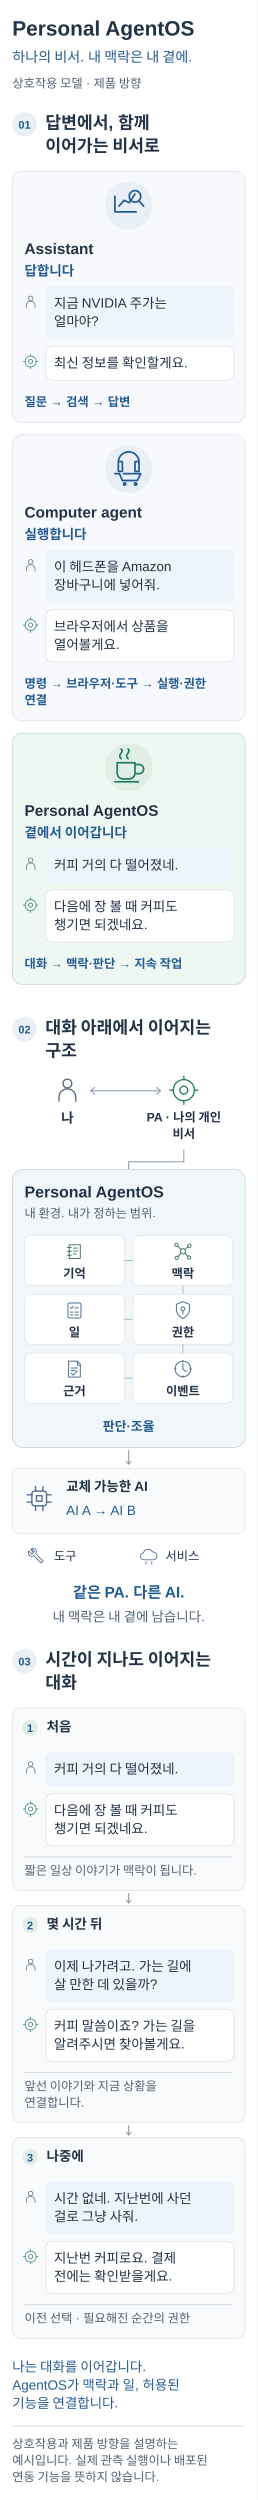
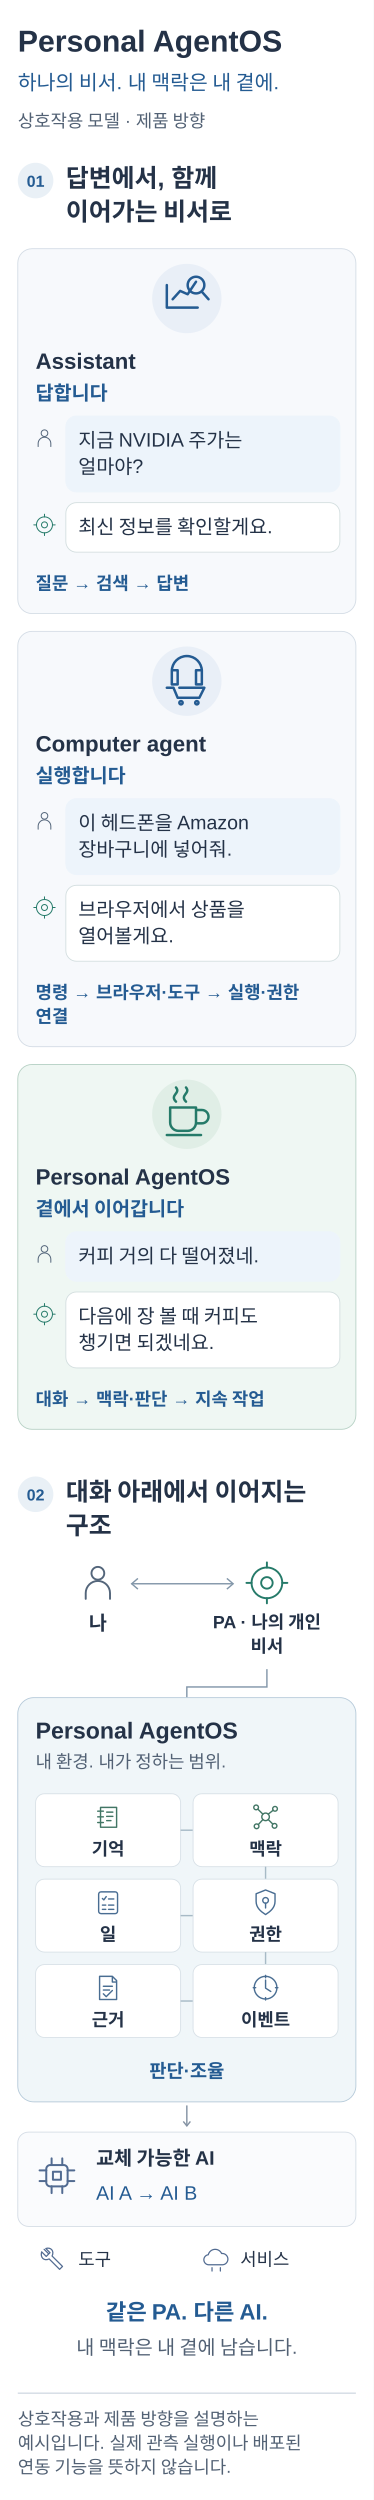
- <svg xmlns="http://www.w3.org/2000/svg" width="420" height="4080" viewBox="0 0 420 4080" role="img" aria-labelledby="title desc">
+ <svg xmlns="http://www.w3.org/2000/svg" width="420" height="2810" viewBox="0 0 420 2810" role="img" aria-labelledby="title desc">
  <style>text{font-family:Arial,"Noto Sans",sans-serif;fill:#243247} .bold{font-weight:700} .muted{fill:#526174} .blue{fill:#245b92}</style>
-   <rect width="420" height="4080" fill="#fff" />
+   <rect width="420" height="2810" fill="#fff" />
  <text x="20" y="58.0" font-size="34" class="bold" text-anchor="start">Personal AgentOS</text>
  <text x="20" y="100.9" font-size="23" class="blue" text-anchor="start">하나의 비서. 내 맥락은 내 곁에.</text>
  <text x="20" y="142.95" font-size="20" class="muted" text-anchor="start">상호작용 모델 · 제품 방향</text>
  <circle cx="40" cy="202.95" r="20" fill="#e9f0f6" stroke="none" />
  <text x="40" y="209.95" font-size="18" class="blue bold" text-anchor="middle">01</text>
  <text x="74" y="209.95" font-size="28" class="bold" text-anchor="start">답변에서, 함께</text>
  <text x="74" y="247.75" font-size="28" class="bold" text-anchor="start">이어가는 비서로</text>
  <rect x="20" y="279.55" width="380" height="410.1" rx="16" fill="#f7f9fc" stroke="#d4dce5" />
  <circle cx="210.0" cy="335.55" r="39" fill="#e9eff7" stroke="none" />
  <g transform="translate(180.0 303.55) scale(0.9375)" fill="none" stroke="#245b92" stroke-width="3" stroke-linecap="round" stroke-linejoin="round">
    <path d="M8 45V18m0 27h37M15 35l9-10 9 4 10-15" />
    <circle cx="43" cy="18" r="10" />
    <path d="m50 26 8 9" />
  </g>
  <text x="40" y="414.55" font-size="25" class="bold" text-anchor="start">Assistant</text>
  <text x="40" y="449.55" font-size="22" class="blue bold" text-anchor="start">답합니다</text>
  <g transform="translate(38 480.55) scale(0.375)" fill="none" stroke="#53657a" stroke-width="3" stroke-linecap="round" stroke-linejoin="round">
    <circle cx="32" cy="17" r="10" />
    <path d="M13 57v-9a19 19 0 0 1 38 0v9" />
  </g>
  <rect x="74" y="467.55" width="308" height="85.4" rx="12" fill="#edf4fb" stroke="#edf4fb" />
  <text x="88" y="502.55" font-size="22" class="" text-anchor="start">지금 NVIDIA 주가는</text>
  <text x="88" y="532.25" font-size="22" class="" text-anchor="start">얼마야?</text>
  <g transform="translate(38 577.95) scale(0.375)" fill="none" stroke="#257a69" stroke-width="3" stroke-linecap="round" stroke-linejoin="round">
    <circle cx="32" cy="32" r="24" />
    <circle cx="32" cy="32" r="9" />
    <path d="M32 0v8m0 48v8M0 32h8m48 0h8" />
  </g>
  <rect x="74" y="564.95" width="308" height="55.7" rx="12" fill="#ffffff" stroke="#d3dedf" />
  <text x="88" y="599.95" font-size="22" class="" text-anchor="start">최신 정보를 확인할게요.</text>
  <text x="40" y="662.65" font-size="20" class="blue bold" text-anchor="start">질문 → 검색 → 답변</text>
  <rect x="20" y="709.65" width="380" height="466.8" rx="16" fill="#f7f9fc" stroke="#d4dce5" />
  <circle cx="210.0" cy="765.65" r="39" fill="#e9eff7" stroke="none" />
  <g transform="translate(180.0 733.65) scale(0.9375)" fill="none" stroke="#245b92" stroke-width="3" stroke-linecap="round" stroke-linejoin="round">
    <path d="M14 29v-7a18 18 0 0 1 36 0v7M14 21h7v17h-7zm29 0h7v17h-7zM8 42h8l5 12h26l6-12H23" />
    <circle cx="25" cy="60" r="2" />
    <circle cx="44" cy="60" r="2" />
  </g>
  <text x="40" y="844.65" font-size="25" class="bold" text-anchor="start">Computer agent</text>
  <text x="40" y="879.65" font-size="22" class="blue bold" text-anchor="start">실행합니다</text>
  <g transform="translate(38 910.65) scale(0.375)" fill="none" stroke="#53657a" stroke-width="3" stroke-linecap="round" stroke-linejoin="round">
    <circle cx="32" cy="17" r="10" />
    <path d="M13 57v-9a19 19 0 0 1 38 0v9" />
  </g>
  <rect x="74" y="897.65" width="308" height="85.4" rx="12" fill="#edf4fb" stroke="#edf4fb" />
  <text x="88" y="932.65" font-size="22" class="" text-anchor="start">이 헤드폰을 Amazon</text>
  <text x="88" y="962.35" font-size="22" class="" text-anchor="start">장바구니에 넣어줘.</text>
  <g transform="translate(38 1008.05) scale(0.375)" fill="none" stroke="#257a69" stroke-width="3" stroke-linecap="round" stroke-linejoin="round">
    <circle cx="32" cy="32" r="24" />
    <circle cx="32" cy="32" r="9" />
    <path d="M32 0v8m0 48v8M0 32h8m48 0h8" />
  </g>
  <rect x="74" y="995.05" width="308" height="85.4" rx="12" fill="#ffffff" stroke="#d3dedf" />
  <text x="88" y="1030.05" font-size="22" class="" text-anchor="start">브라우저에서 상품을</text>
  <text x="88" y="1059.75" font-size="22" class="" text-anchor="start">열어볼게요.</text>
  <text x="40" y="1122.45" font-size="20" class="blue bold" text-anchor="start">명령 → 브라우저·도구 → 실행·권한</text>
  <text x="40" y="1149.45" font-size="20" class="blue bold" text-anchor="start">연결</text>
  <rect x="20" y="1196.45" width="380" height="410.1" rx="16" fill="#eff7f3" stroke="#b7d1c5" />
  <circle cx="210.0" cy="1252.45" r="39" fill="#e0eee6" stroke="none" />
  <g transform="translate(180.0 1220.45) scale(0.9375)" fill="none" stroke="#257a69" stroke-width="3" stroke-linecap="round" stroke-linejoin="round">
    <path d="M12 26h31v18a10 10 0 0 1-10 10H22a10 10 0 0 1-10-10zM43 29h7a8 8 0 0 1 0 16h-7M8 59h41M19 19c-8-8 6-10 0-17M31 19c-8-8 6-10 0-17" />
  </g>
  <text x="40" y="1331.45" font-size="25" class="bold" text-anchor="start">Personal AgentOS</text>
  <text x="40" y="1366.45" font-size="22" class="blue bold" text-anchor="start">곁에서 이어갑니다</text>
  <g transform="translate(38 1397.45) scale(0.375)" fill="none" stroke="#53657a" stroke-width="3" stroke-linecap="round" stroke-linejoin="round">
    <circle cx="32" cy="17" r="10" />
    <path d="M13 57v-9a19 19 0 0 1 38 0v9" />
  </g>
  <rect x="74" y="1384.45" width="308" height="55.7" rx="12" fill="#edf4fb" stroke="#edf4fb" />
  <text x="88" y="1419.45" font-size="22" class="" text-anchor="start">커피 거의 다 떨어졌네.</text>
  <g transform="translate(38 1465.15) scale(0.375)" fill="none" stroke="#257a69" stroke-width="3" stroke-linecap="round" stroke-linejoin="round">
    <circle cx="32" cy="32" r="24" />
    <circle cx="32" cy="32" r="9" />
    <path d="M32 0v8m0 48v8M0 32h8m48 0h8" />
  </g>
  <rect x="74" y="1452.15" width="308" height="85.4" rx="12" fill="#ffffff" stroke="#d3dedf" />
  <text x="88" y="1487.15" font-size="22" class="" text-anchor="start">다음에 장 볼 때 커피도</text>
  <text x="88" y="1516.85" font-size="22" class="" text-anchor="start">챙기면 되겠네요.</text>
  <text x="40" y="1579.55" font-size="20" class="blue bold" text-anchor="start">대화 → 맥락·판단 → 지속 작업</text>
  <circle cx="40" cy="1679.55" r="20" fill="#e9f0f6" stroke="none" />
  <text x="40" y="1686.55" font-size="18" class="blue bold" text-anchor="middle">02</text>
  <text x="74" y="1686.55" font-size="28" class="bold" text-anchor="start">대화 아래에서 이어지는</text>
  <text x="74" y="1724.35" font-size="28" class="bold" text-anchor="start">구조</text>
  <g transform="translate(87 1756.15) scale(0.71875)" fill="none" stroke="#53657a" stroke-width="3" stroke-linecap="round" stroke-linejoin="round">
    <circle cx="32" cy="17" r="10" />
    <path d="M13 57v-9a19 19 0 0 1 38 0v9" />
  </g>
  <g transform="translate(277 1756.15) scale(0.71875)" fill="none" stroke="#257a69" stroke-width="3" stroke-linecap="round" stroke-linejoin="round">
    <circle cx="32" cy="32" r="24" />
    <circle cx="32" cy="32" r="9" />
    <path d="M32 0v8m0 48v8M0 32h8m48 0h8" />
  </g>
  <path d="M148 1780.15H262" fill="none" stroke="#8296a9" stroke-width="1.6" />
  <path d="M155 1774.15L148 1780.15L155 1786.15M255 1774.15L262 1780.15L255 1786.15" fill="none" stroke="#8296a9" stroke-width="1.6" />
  <text x="110" y="1832.15" font-size="22" class="bold" text-anchor="middle">나</text>
  <text x="300" y="1830.15" font-size="20" class="bold" text-anchor="middle">PA · 나의 개인</text>
  <text x="300" y="1857.15" font-size="20" class="bold" text-anchor="middle">비서</text>
  <path d="M300 1876.15V1896.15H210.0V1908.15" fill="none" stroke="#8296a9" stroke-width="1.6" />
  <rect x="20" y="1908.15" width="380" height="454.35" rx="18" fill="#f0f6f9" stroke="#b6cad9" />
  <text x="40" y="1954.15" font-size="26" class="bold" text-anchor="start">Personal AgentOS</text>
  <text x="40" y="1987.15" font-size="20" class="muted" text-anchor="start">내 환경. 내가 정하는 범위.</text>
  <rect x="40.0" y="2016.15" width="163.0" height="82" rx="10" fill="#fff" stroke="#d8e1e7" />
  <g transform="translate(104.5 2025.15) scale(0.53125)" fill="none" stroke="#427665" stroke-width="3" stroke-linecap="round" stroke-linejoin="round">
    <path d="M16 12h34v42H16zM10 20h12m-12 12h12m-12 12h12M29 22h13m-13 9h13m-13 9h9" />
  </g>
  <text x="121.5" y="2085.15" font-size="20" class="bold" text-anchor="middle">기억</text>
  <path d="M203.0 2057.15H217.0" fill="none" stroke="#a7bac6" stroke-width="1.6" />
  <rect x="217.0" y="2016.15" width="163.0" height="82" rx="10" fill="#fff" stroke="#d8e1e7" />
  <g transform="translate(281.5 2025.15) scale(0.53125)" fill="none" stroke="#427665" stroke-width="3" stroke-linecap="round" stroke-linejoin="round">
    <circle cx="32" cy="32" r="8" />
    <circle cx="12" cy="12" r="5" />
    <circle cx="52" cy="15" r="5" />
    <circle cx="13" cy="52" r="5" />
    <circle cx="51" cy="51" r="5" />
    <path d="m16 16 10 10m12 0 10-8M17 48l9-10m12 0 9 9" />
  </g>
  <text x="298.5" y="2085.15" font-size="20" class="bold" text-anchor="middle">맥락</text>
  <path d="M298.5 2098.15V2112.15" fill="none" stroke="#a7bac6" stroke-width="1.6" />
  <rect x="40.0" y="2112.15" width="163.0" height="82" rx="10" fill="#fff" stroke="#d8e1e7" />
  <g transform="translate(104.5 2121.15) scale(0.53125)" fill="none" stroke="#496d92" stroke-width="3" stroke-linecap="round" stroke-linejoin="round">
    <rect x="12" y="10" width="40" height="46" rx="5" />
    <path d="m20 24 3 3 5-7m5 5h11M20 38h7m6 0h11M20 47h7m6 0h11" />
  </g>
  <text x="121.5" y="2181.15" font-size="20" class="bold" text-anchor="middle">일</text>
  <path d="M203.0 2153.15H217.0" fill="none" stroke="#a7bac6" stroke-width="1.6" />
  <rect x="217.0" y="2112.15" width="163.0" height="82" rx="10" fill="#fff" stroke="#d8e1e7" />
  <g transform="translate(281.5 2121.15) scale(0.53125)" fill="none" stroke="#496d92" stroke-width="3" stroke-linecap="round" stroke-linejoin="round">
    <path d="M32 6 52 14v16c0 13-9 21-20 28-11-7-20-15-20-28V14z" />
    <circle cx="32" cy="28" r="6" />
    <path d="M32 34v10" />
  </g>
  <text x="298.5" y="2181.15" font-size="20" class="bold" text-anchor="middle">권한</text>
  <path d="M298.5 2194.15V2208.15" fill="none" stroke="#a7bac6" stroke-width="1.6" />
  <rect x="40.0" y="2208.15" width="163.0" height="82" rx="10" fill="#fff" stroke="#d8e1e7" />
  <g transform="translate(104.5 2217.15) scale(0.53125)" fill="none" stroke="#496d92" stroke-width="3" stroke-linecap="round" stroke-linejoin="round">
    <path d="M14 8h27l9 9v40H14zM41 8v12h9M22 29h19m-19 8h13m-13 8 6 6 13-13" />
  </g>
  <text x="121.5" y="2277.15" font-size="20" class="bold" text-anchor="middle">근거</text>
  <path d="M203.0 2249.15H217.0" fill="none" stroke="#a7bac6" stroke-width="1.6" />
  <rect x="217.0" y="2208.15" width="163.0" height="82" rx="10" fill="#fff" stroke="#d8e1e7" />
  <g transform="translate(281.5 2217.15) scale(0.53125)" fill="none" stroke="#496d92" stroke-width="3" stroke-linecap="round" stroke-linejoin="round">
    <circle cx="32" cy="32" r="24" />
    <path d="M32 16v17l11 7M6 32h5m42 0h5M32 6v5m0 42v5" />
  </g>
  <text x="298.5" y="2277.15" font-size="20" class="bold" text-anchor="middle">이벤트</text>
  <text x="210.0" y="2335.15" font-size="21" class="blue bold" text-anchor="middle">판단·조율</text>
  <path d="M210.0 2366.5 L210.0 2389.5" fill="none" stroke="#8492a3" stroke-width="1.6" />
  <path d="M206.0 2384.5 L210.0 2389.5 L214.0 2384.5" fill="none" stroke="#8492a3" stroke-width="1.6" />
  <rect x="20" y="2396.5" width="380" height="106" rx="12" fill="#fafbfd" stroke="#d4dce5" />
  <g transform="translate(40 2421.5) scale(0.75)" fill="none" stroke="#526b91" stroke-width="3" stroke-linecap="round" stroke-linejoin="round">
    <rect x="16" y="16" width="32" height="32" rx="6" />
    <path d="M24 6v10m16-10v10M24 48v10m16-10v10M6 24h10M6 40h10m32-16h10M48 40h10M26 26h12v12H26z" />
  </g>
  <text x="108" y="2433.5" font-size="22" class="bold" text-anchor="start">교체 가능한 AI</text>
  <text x="108" y="2472.5" font-size="22" class="blue" text-anchor="start">AI A  →  AI B</text>
  <g transform="translate(44 2524.5) scale(0.46875)" fill="none" stroke="#526b91" stroke-width="3" stroke-linecap="round" stroke-linejoin="round">
    <path d="m12 8 11 11-6 6L6 14c-4 14 6 23 18 17l25 25 7-7-25-25C37 12 28 2 16 6l10 10-7 7" />
  </g>
  <text x="88" y="2546.5" font-size="20" class="" text-anchor="start">도구</text>
  <g transform="translate(228 2524.5) scale(0.46875)" fill="none" stroke="#526b91" stroke-width="3" stroke-linecap="round" stroke-linejoin="round">
    <path d="M16 45a12 12 0 0 1-3-24 17 17 0 0 1 32-3 13 13 0 0 1 3 27H16zM22 52v8m20-8v8" />
  </g>
  <text x="270" y="2546.5" font-size="20" class="" text-anchor="start">서비스</text>
  <text x="210.0" y="2607.5" font-size="25" class="blue bold" text-anchor="middle">같은 PA. 다른 AI.</text>
  <text x="210.0" y="2646.25" font-size="22" class="muted" text-anchor="middle">내 맥락은 내 곁에 남습니다.</text>
-   <circle cx="40" cy="2710.95" r="20" fill="#e9f0f6" stroke="none" />
-   <text x="40" y="2717.95" font-size="18" class="blue bold" text-anchor="middle">03</text>
-   <text x="74" y="2717.95" font-size="28" class="bold" text-anchor="start">시간이 지나도 이어지는</text>
-   <text x="74" y="2755.75" font-size="28" class="bold" text-anchor="start">대화</text>
-   <rect x="20" y="2787.55" width="380" height="298.1" rx="14" fill="#f8fafb" stroke="#d4dce5" />
-   <circle cx="49" cy="2819.55" r="13" fill="#e1eee8" stroke="none" />
-   <text x="49" y="2826.55" font-size="18" class="blue bold" text-anchor="middle">1</text>
-   <text x="76" y="2825.55" font-size="22" class="bold" text-anchor="start">처음</text>
-   <g transform="translate(38 2872.55) scale(0.375)" fill="none" stroke="#53657a" stroke-width="3" stroke-linecap="round" stroke-linejoin="round">
-     <circle cx="32" cy="17" r="10" />
-     <path d="M13 57v-9a19 19 0 0 1 38 0v9" />
-   </g>
-   <rect x="74" y="2859.55" width="308" height="55.7" rx="12" fill="#edf4fb" stroke="#edf4fb" />
-   <text x="88" y="2894.55" font-size="22" class="" text-anchor="start">커피 거의 다 떨어졌네.</text>
-   <g transform="translate(38 2940.25) scale(0.375)" fill="none" stroke="#257a69" stroke-width="3" stroke-linecap="round" stroke-linejoin="round">
-     <circle cx="32" cy="32" r="24" />
-     <circle cx="32" cy="32" r="9" />
-     <path d="M32 0v8m0 48v8M0 32h8m48 0h8" />
-   </g>
-   <rect x="74" y="2927.25" width="308" height="85.4" rx="12" fill="#ffffff" stroke="#d3dedf" />
-   <text x="88" y="2962.25" font-size="22" class="" text-anchor="start">다음에 장 볼 때 커피도</text>
-   <text x="88" y="2991.95" font-size="22" class="" text-anchor="start">챙기면 되겠네요.</text>
-   <path d="M40 3030.65H380" fill="none" stroke="#d4dce5" stroke-width="1.6" />
-   <text x="40" y="3059.65" font-size="20" class="muted" text-anchor="start">짧은 일상 이야기가 맥락이 됩니다.</text>
-   <path d="M210.0 3089.65 L210.0 3105.65" fill="none" stroke="#8492a3" stroke-width="1.6" />
-   <path d="M206.0 3100.65 L210.0 3105.65 L214.0 3100.65" fill="none" stroke="#8492a3" stroke-width="1.6" />
-   <rect x="20" y="3109.65" width="380" height="354.8" rx="14" fill="#f8fafb" stroke="#d4dce5" />
-   <circle cx="49" cy="3141.65" r="13" fill="#e1eee8" stroke="none" />
-   <text x="49" y="3148.65" font-size="18" class="blue bold" text-anchor="middle">2</text>
-   <text x="76" y="3147.65" font-size="22" class="bold" text-anchor="start">몇 시간 뒤</text>
-   <g transform="translate(38 3194.65) scale(0.375)" fill="none" stroke="#53657a" stroke-width="3" stroke-linecap="round" stroke-linejoin="round">
-     <circle cx="32" cy="17" r="10" />
-     <path d="M13 57v-9a19 19 0 0 1 38 0v9" />
-   </g>
-   <rect x="74" y="3181.65" width="308" height="85.4" rx="12" fill="#edf4fb" stroke="#edf4fb" />
-   <text x="88" y="3216.65" font-size="22" class="" text-anchor="start">이제 나가려고. 가는 길에</text>
-   <text x="88" y="3246.35" font-size="22" class="" text-anchor="start">살 만한 데 있을까?</text>
-   <g transform="translate(38 3292.05) scale(0.375)" fill="none" stroke="#257a69" stroke-width="3" stroke-linecap="round" stroke-linejoin="round">
-     <circle cx="32" cy="32" r="24" />
-     <circle cx="32" cy="32" r="9" />
-     <path d="M32 0v8m0 48v8M0 32h8m48 0h8" />
-   </g>
-   <rect x="74" y="3279.05" width="308" height="85.4" rx="12" fill="#ffffff" stroke="#d3dedf" />
-   <text x="88" y="3314.05" font-size="22" class="" text-anchor="start">커피 말씀이죠? 가는 길을</text>
-   <text x="88" y="3343.75" font-size="22" class="" text-anchor="start">알려주시면 찾아볼게요.</text>
-   <path d="M40 3382.45H380" fill="none" stroke="#d4dce5" stroke-width="1.6" />
-   <text x="40" y="3411.45" font-size="20" class="muted" text-anchor="start">앞선 이야기와 지금 상황을</text>
-   <text x="40" y="3438.45" font-size="20" class="muted" text-anchor="start">연결합니다.</text>
-   <path d="M210.0 3468.45 L210.0 3484.45" fill="none" stroke="#8492a3" stroke-width="1.6" />
-   <path d="M206.0 3479.45 L210.0 3484.45 L214.0 3479.45" fill="none" stroke="#8492a3" stroke-width="1.6" />
-   <rect x="20" y="3488.45" width="380" height="327.8" rx="14" fill="#f8fafb" stroke="#d4dce5" />
-   <circle cx="49" cy="3520.45" r="13" fill="#e1eee8" stroke="none" />
-   <text x="49" y="3527.45" font-size="18" class="blue bold" text-anchor="middle">3</text>
-   <text x="76" y="3526.45" font-size="22" class="bold" text-anchor="start">나중에</text>
-   <g transform="translate(38 3573.45) scale(0.375)" fill="none" stroke="#53657a" stroke-width="3" stroke-linecap="round" stroke-linejoin="round">
-     <circle cx="32" cy="17" r="10" />
-     <path d="M13 57v-9a19 19 0 0 1 38 0v9" />
-   </g>
-   <rect x="74" y="3560.45" width="308" height="85.4" rx="12" fill="#edf4fb" stroke="#edf4fb" />
-   <text x="88" y="3595.45" font-size="22" class="" text-anchor="start">시간 없네. 지난번에 사던</text>
-   <text x="88" y="3625.15" font-size="22" class="" text-anchor="start">걸로 그냥 사줘.</text>
-   <g transform="translate(38 3670.85) scale(0.375)" fill="none" stroke="#257a69" stroke-width="3" stroke-linecap="round" stroke-linejoin="round">
-     <circle cx="32" cy="32" r="24" />
-     <circle cx="32" cy="32" r="9" />
-     <path d="M32 0v8m0 48v8M0 32h8m48 0h8" />
-   </g>
-   <rect x="74" y="3657.85" width="308" height="85.4" rx="12" fill="#ffffff" stroke="#d3dedf" />
-   <text x="88" y="3692.85" font-size="22" class="" text-anchor="start">지난번 커피로요. 결제</text>
-   <text x="88" y="3722.55" font-size="22" class="" text-anchor="start">전에는 확인받을게요.</text>
-   <path d="M40 3761.25H380" fill="none" stroke="#d4dce5" stroke-width="1.6" />
-   <text x="40" y="3790.25" font-size="20" class="muted" text-anchor="start">이전 선택 · 필요해진 순간의 권한</text>
-   <text x="20" y="3870.25" font-size="22" class="blue" text-anchor="start">나는 대화를 이어갑니다.</text>
-   <text x="20" y="3899.95" font-size="22" class="blue" text-anchor="start">AgentOS가 맥락과 일, 허용된</text>
-   <text x="20" y="3929.65" font-size="22" class="blue" text-anchor="start">기능을 연결합니다.</text>
-   <path d="M20 3959.35H400" fill="none" stroke="#d4dce5" stroke-width="1.6" />
-   <text x="20" y="3995.35" font-size="20" class="muted" text-anchor="start">상호작용과 제품 방향을 설명하는</text>
-   <text x="20" y="4022.35" font-size="20" class="muted" text-anchor="start">예시입니다. 실제 관측 실행이나 배포된</text>
-   <text x="20" y="4049.35" font-size="20" class="muted" text-anchor="start">연동 기능을 뜻하지 않습니다.</text>
+   <path d="M20 2689.95H400" fill="none" stroke="#d4dce5" stroke-width="1.6" />
+   <text x="20" y="2725.95" font-size="20" class="muted" text-anchor="start">상호작용과 제품 방향을 설명하는</text>
+   <text x="20" y="2752.95" font-size="20" class="muted" text-anchor="start">예시입니다. 실제 관측 실행이나 배포된</text>
+   <text x="20" y="2779.95" font-size="20" class="muted" text-anchor="start">연동 기능을 뜻하지 않습니다.</text>
</svg>
